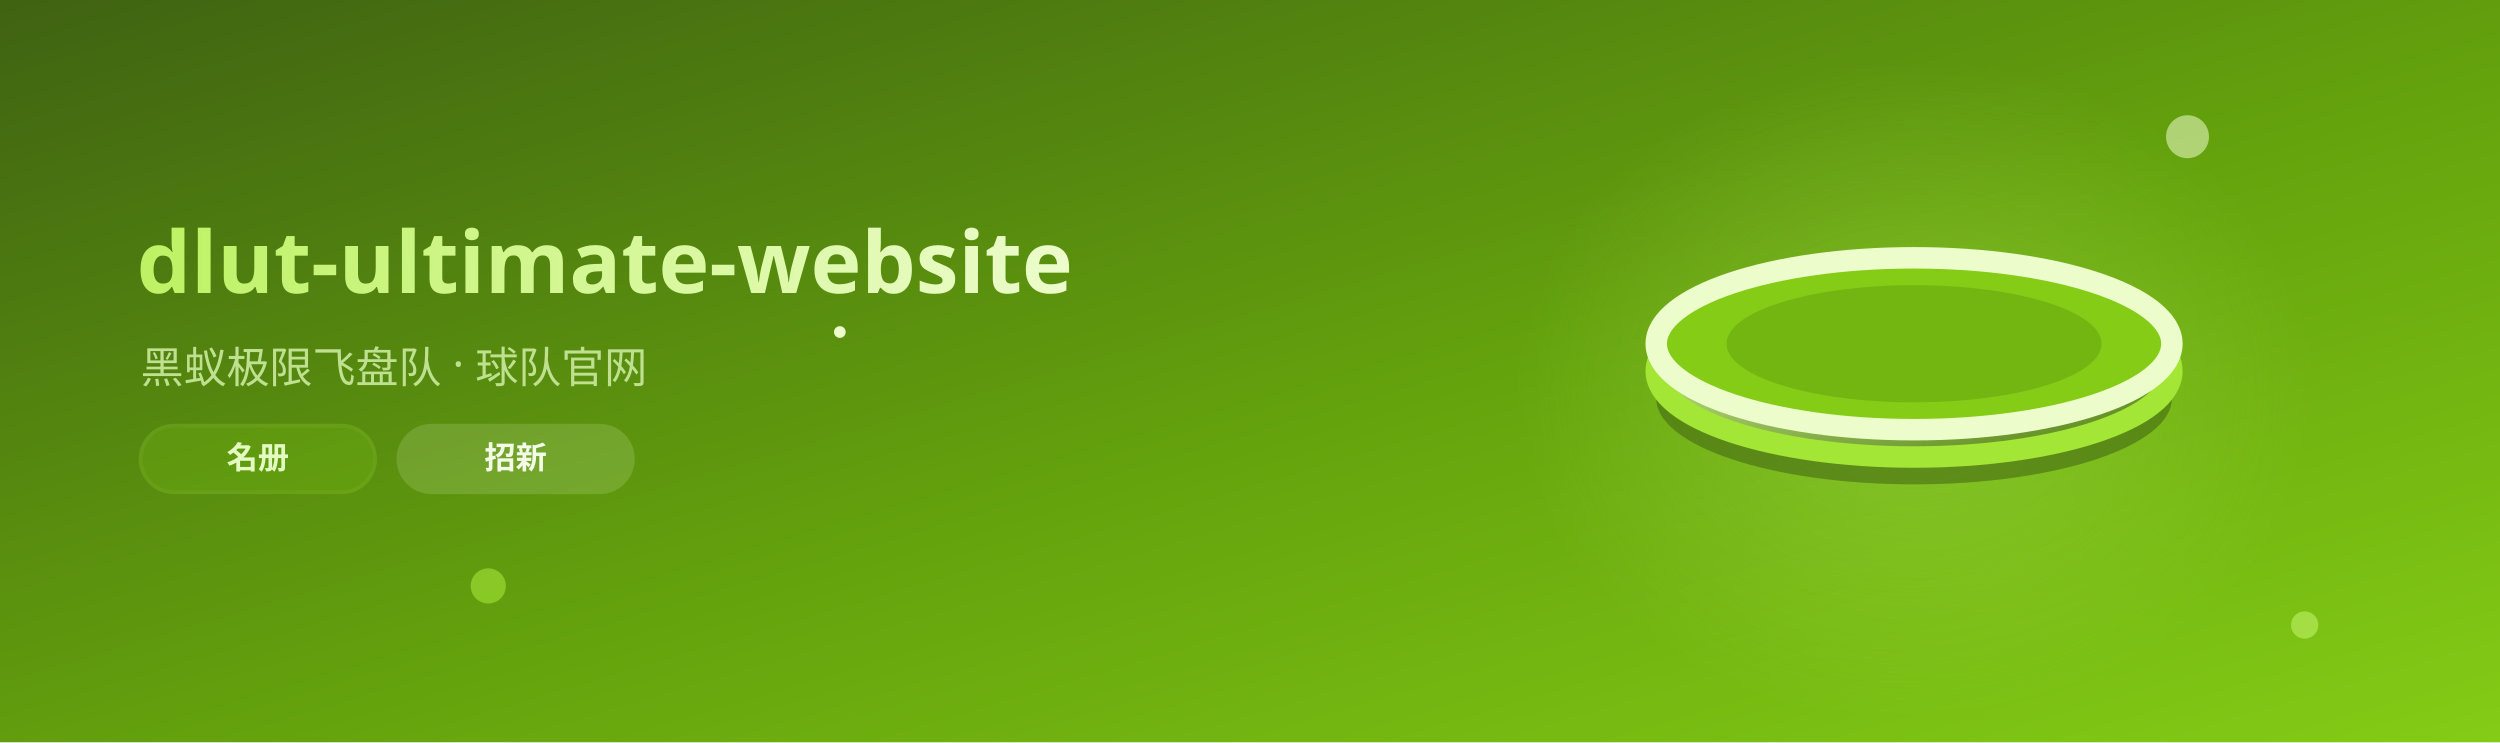
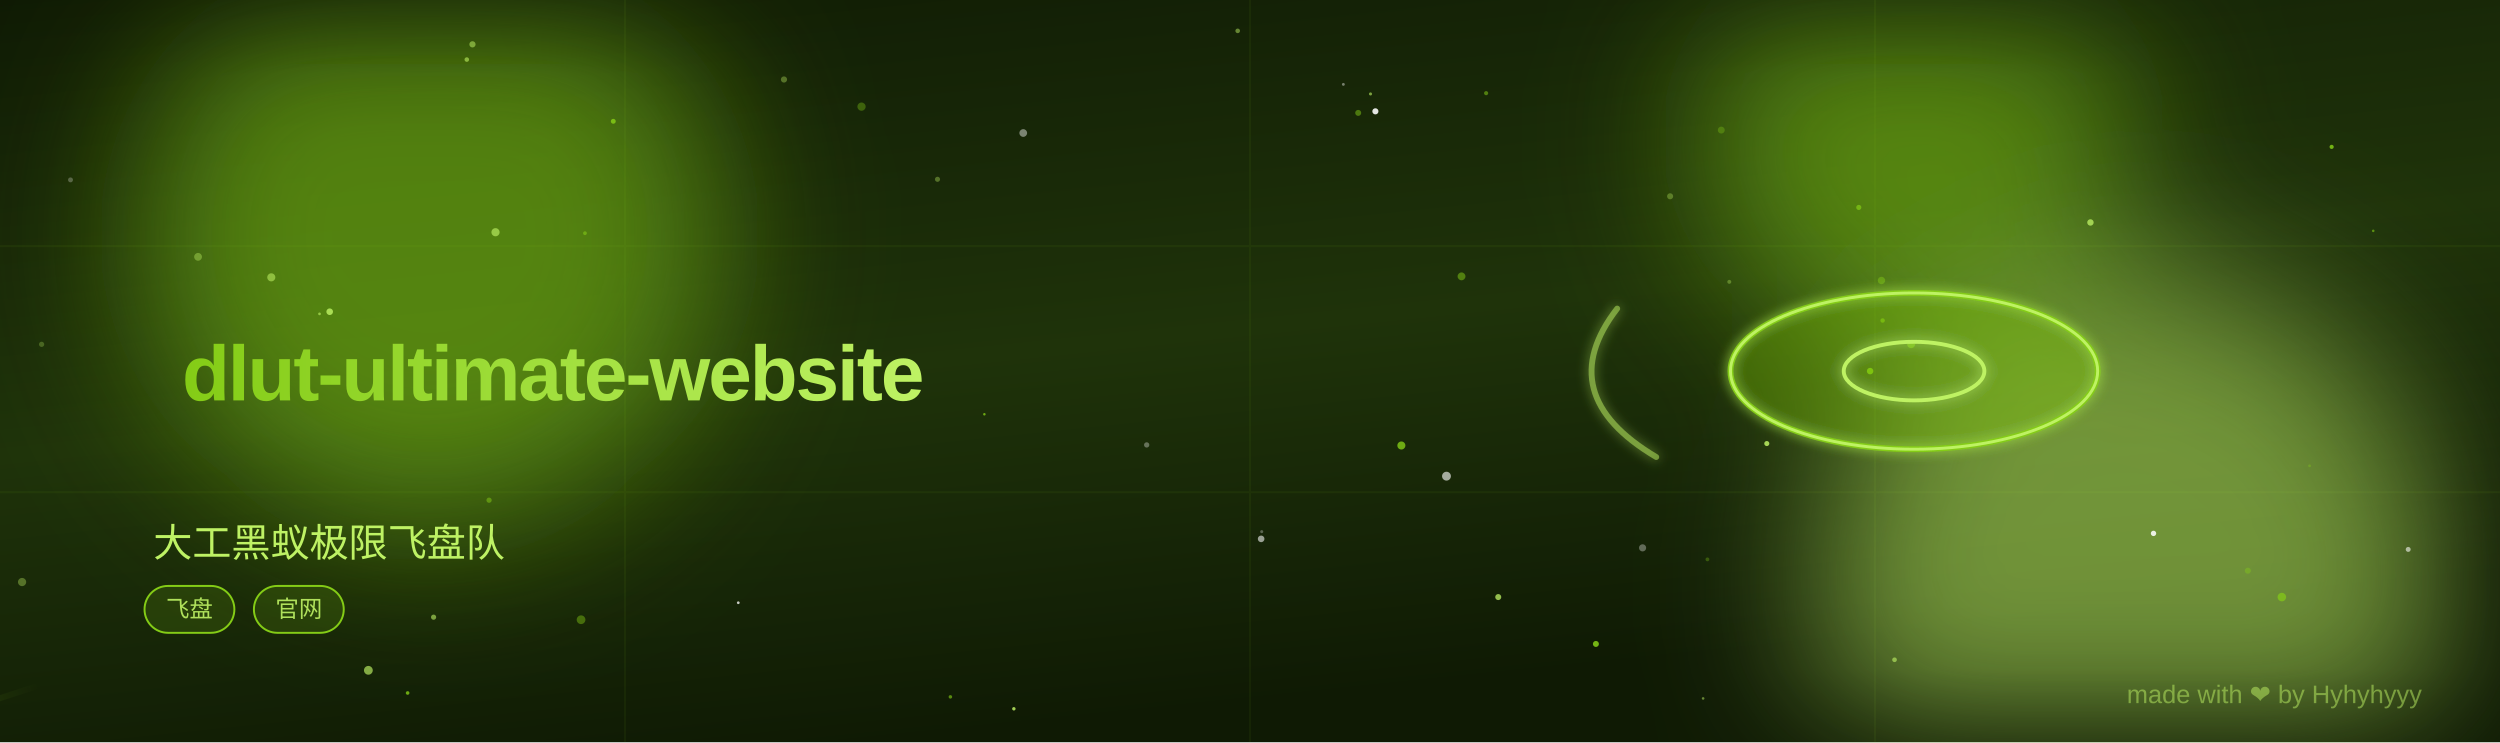
- <svg xmlns="http://www.w3.org/2000/svg" viewBox="0 0 1280 380" role="img" aria-label="dlut-ultimate-website" font-family="'Segoe UI','PingFang SC','Microsoft YaHei',sans-serif">
+ <svg xmlns="http://www.w3.org/2000/svg" viewBox="0 0 1280 380" width="1280" height="380" role="img" aria-label="dlut-ultimate-website">
  <defs>
-     <linearGradient id="bg" x1="0" y1="0" x2="1" y2="1">
-       <stop offset="0" stop-color="#3f6212" />
-       <stop offset="0.55" stop-color="#65a30d" />
-       <stop offset="1" stop-color="#84cc16" />
+     <linearGradient id="bg" x1="0" y1="0" x2="0.35" y2="1">
+       <stop offset="0" stop-color="#0f1a04" />
+       <stop offset="0.55" stop-color="#1f330a" />
+       <stop offset="1" stop-color="#0f1a04" />
    </linearGradient>
-     <linearGradient id="title" x1="0" y1="0" x2="1" y2="0">
-       <stop offset="0" stop-color="#bef264" />
-       <stop offset="1" stop-color="#ecfccb" />
+     <linearGradient id="titleGrad" x1="0" y1="0" x2="1" y2="0">
+       <stop offset="0" stop-color="#84cc16" />
+       <stop offset="1" stop-color="#bef264" />
    </linearGradient>
-     <linearGradient id="body" x1="0" y1="0" x2="1" y2="1">
-       <stop offset="0" stop-color="#d9f99d" />
-       <stop offset="1" stop-color="#4d7c0f" />
+     <linearGradient id="beam" x1="0" y1="0" x2="1" y2="0">
+       <stop offset="0" stop-color="#84cc16" stop-opacity="0" />
+       <stop offset="0.5" stop-color="#84cc16" stop-opacity="0.9" />
+       <stop offset="1" stop-color="#84cc16" stop-opacity="0" />
    </linearGradient>
-     <radialGradient id="glow" cx="0.5" cy="0.5" r="0.5">
-       <stop offset="0" stop-color="#bef264" stop-opacity="0.30" />
-       <stop offset="1" stop-color="#bef264" stop-opacity="0" />
+     <radialGradient id="vig" cx="0.5" cy="0.45" r="0.75">
+       <stop offset="0.55" stop-color="#000000" stop-opacity="0" />
+       <stop offset="1" stop-color="#000000" stop-opacity="0.55" />
    </radialGradient>
-     <linearGradient id="beam" x1="0" y1="0" x2="1" y2="0">
-       <stop offset="0" stop-color="#ffffff" stop-opacity="0" />
-       <stop offset="0.5" stop-color="#bef264" stop-opacity="0.22" />
-       <stop offset="1" stop-color="#ffffff" stop-opacity="0" />
-     </linearGradient>
+     <filter id="glow" x="-60%" y="-60%" width="220%" height="220%">
+       <feGaussianBlur stdDeviation="3" result="b" />
+       <feMerge>
+         <feMergeNode in="b" />
+         <feMergeNode in="SourceGraphic" />
+       </feMerge>
+     </filter>
+     <filter id="blur" x="-80%" y="-80%" width="260%" height="260%">
+       <feGaussianBlur stdDeviation="40" />
+     </filter>
  </defs>
  <rect width="1280" height="380" fill="url(#bg)" />
-   <ellipse cx="980" cy="200" rx="205" ry="170" fill="url(#glow)" />
-   <circle cx="250" cy="300" r="9" fill="#a3e635" opacity="0.6" />
-   <circle cx="1120" cy="70" r="11" fill="#ecfccb" opacity="0.55" />
-   <circle cx="1180" cy="320" r="7" fill="#bef264" opacity="0.6" />
-   <rect x="-220" y="0" width="220" height="380" fill="url(#beam)">
-     <animate attributeName="x" values="-220;1300;-220" dur="7s" repeatCount="indefinite" />
-   </rect>
+   <g opacity="0.06" stroke="#84cc16" stroke-width="1">
+     <line x1="0" y1="126" x2="1280" y2="126" />
+     <line x1="0" y1="252" x2="1280" y2="252" />
+     <line x1="320" y1="0" x2="320" y2="380" />
+     <line x1="640" y1="0" x2="640" y2="380" />
+     <line x1="960" y1="0" x2="960" y2="380" />
+   </g>
+   <g filter="url(#blur)" opacity="0.55">
+     <circle cx="220" cy="120" r="150" fill="#84cc16">
+       <animate attributeName="opacity" values="0.18;0.4;0.18" dur="9s" repeatCount="indefinite" />
+     </circle>
+     <circle cx="1090" cy="300" r="160" fill="#bef264">
+       <animate attributeName="opacity" values="0.15;0.38;0.15" dur="11s" repeatCount="indefinite" />
+     </circle>
+     <circle cx="980" cy="70" r="110" fill="#84cc16">
+       <animate attributeName="opacity" values="0.12;0.3;0.12" dur="8s" repeatCount="indefinite" />
+     </circle>
+   </g>
+   <g>
+     <circle cx="717.5" cy="228.1" r="2.06" fill="#84cc16" opacity="0.79">
+       <animate attributeName="opacity" values="0.79;0.24;0.79" dur="4.6s" begin="1.3s" repeatCount="indefinite" />
+       <animateTransform attributeName="transform" type="translate" values="0 0;-2.0 -2.7;0 0" dur="8.6s" begin="1.3s" repeatCount="indefinite" calcMode="spline" keySplines="0.4 0 0.6 1;0.4 0 0.6 1" keyTimes="0;0.5;1" />
+     </circle>
+     <circle cx="740.6" cy="243.8" r="2.27" fill="#ffffff" opacity="0.61">
+       <animate attributeName="opacity" values="0.61;0.18;0.61" dur="4.0s" begin="4.4s" repeatCount="indefinite" />
+       <animateTransform attributeName="transform" type="translate" values="0 0;-1.8 6.9;0 0" dur="8.0s" begin="4.4s" repeatCount="indefinite" calcMode="spline" keySplines="0.4 0 0.6 1;0.4 0 0.6 1" keyTimes="0;0.5;1" />
+     </circle>
+     <circle cx="1193.8" cy="75.2" r="1.07" fill="#84cc16" opacity="0.83">
+       <animate attributeName="opacity" values="0.83;0.25;0.83" dur="3.4s" begin="2.2s" repeatCount="indefinite" />
+       <animateTransform attributeName="transform" type="translate" values="0 0;-0.1 -1.4;0 0" dur="7.4s" begin="2.2s" repeatCount="indefinite" calcMode="spline" keySplines="0.4 0 0.6 1;0.4 0 0.6 1" keyTimes="0;0.5;1" />
+     </circle>
+     <circle cx="748.3" cy="141.5" r="2.01" fill="#84cc16" opacity="0.51">
+       <animate attributeName="opacity" values="0.51;0.15;0.51" dur="5.2s" begin="1.3s" repeatCount="indefinite" />
+       <animateTransform attributeName="transform" type="translate" values="0 0;3.0 5.3;0 0" dur="9.2s" begin="1.3s" repeatCount="indefinite" calcMode="spline" keySplines="0.4 0 0.6 1;0.4 0 0.6 1" keyTimes="0;0.5;1" />
+     </circle>
+     <circle cx="1182.5" cy="238.5" r="0.71" fill="#84cc16" opacity="0.34">
+       <animate attributeName="opacity" values="0.34;0.10;0.34" dur="3.5s" begin="1.9s" repeatCount="indefinite" />
+       <animateTransform attributeName="transform" type="translate" values="0 0;-0.8 -6.2;0 0" dur="7.5s" begin="1.9s" repeatCount="indefinite" calcMode="spline" keySplines="0.4 0 0.6 1;0.4 0 0.6 1" keyTimes="0;0.5;1" />
+     </circle>
+     <circle cx="633.7" cy="15.8" r="1.18" fill="#bef264" opacity="0.48">
+       <animate attributeName="opacity" values="0.48;0.14;0.48" dur="4.4s" begin="1.4s" repeatCount="indefinite" />
+       <animateTransform attributeName="transform" type="translate" values="0 0;2.0 5.1;0 0" dur="8.4s" begin="1.4s" repeatCount="indefinite" calcMode="spline" keySplines="0.4 0 0.6 1;0.4 0 0.6 1" keyTimes="0;0.5;1" />
+     </circle>
+     <circle cx="872.0" cy="357.6" r="0.67" fill="#bef264" opacity="0.50">
+       <animate attributeName="opacity" values="0.50;0.15;0.50" dur="5.3s" begin="1.6s" repeatCount="indefinite" />
+       <animateTransform attributeName="transform" type="translate" values="0 0;-4.9 -3.9;0 0" dur="9.3s" begin="1.6s" repeatCount="indefinite" calcMode="spline" keySplines="0.4 0 0.6 1;0.4 0 0.6 1" keyTimes="0;0.5;1" />
+     </circle>
+     <circle cx="480.0" cy="91.8" r="1.31" fill="#bef264" opacity="0.36">
+       <animate attributeName="opacity" values="0.36;0.11;0.36" dur="6.4s" begin="3.8s" repeatCount="indefinite" />
+       <animateTransform attributeName="transform" type="translate" values="0 0;4.4 6.6;0 0" dur="10.4s" begin="3.8s" repeatCount="indefinite" calcMode="spline" keySplines="0.4 0 0.6 1;0.4 0 0.6 1" keyTimes="0;0.5;1" />
+     </circle>
+     <circle cx="504.0" cy="212.1" r="0.65" fill="#84cc16" opacity="0.77">
+       <animate attributeName="opacity" values="0.77;0.23;0.77" dur="2.6s" begin="1.0s" repeatCount="indefinite" />
+       <animateTransform attributeName="transform" type="translate" values="0 0;-3.3 -1.8;0 0" dur="6.6s" begin="1.0s" repeatCount="indefinite" calcMode="spline" keySplines="0.4 0 0.6 1;0.4 0 0.6 1" keyTimes="0;0.5;1" />
+     </circle>
+     <circle cx="817.1" cy="329.7" r="1.54" fill="#84cc16" opacity="0.86">
+       <animate attributeName="opacity" values="0.86;0.26;0.86" dur="5.1s" begin="3.8s" repeatCount="indefinite" />
+       <animateTransform attributeName="transform" type="translate" values="0 0;4.3 -6.6;0 0" dur="9.1s" begin="3.8s" repeatCount="indefinite" calcMode="spline" keySplines="0.4 0 0.6 1;0.4 0 0.6 1" keyTimes="0;0.5;1" />
+     </circle>
+     <circle cx="378.0" cy="308.6" r="0.71" fill="#ffffff" opacity="0.76">
+       <animate attributeName="opacity" values="0.76;0.23;0.76" dur="3.1s" begin="0.1s" repeatCount="indefinite" />
+       <animateTransform attributeName="transform" type="translate" values="0 0;-4.0 4.9;0 0" dur="7.1s" begin="0.1s" repeatCount="indefinite" calcMode="spline" keySplines="0.4 0 0.6 1;0.4 0 0.6 1" keyTimes="0;0.5;1" />
+     </circle>
+     <circle cx="704.2" cy="57.0" r="1.57" fill="#ffffff" opacity="0.88">
+       <animate attributeName="opacity" values="0.88;0.26;0.88" dur="5.6s" begin="0.3s" repeatCount="indefinite" />
+       <animateTransform attributeName="transform" type="translate" values="0 0;-0.4 2.1;0 0" dur="9.6s" begin="0.3s" repeatCount="indefinite" calcMode="spline" keySplines="0.4 0 0.6 1;0.4 0 0.6 1" keyTimes="0;0.5;1" />
+     </circle>
+     <circle cx="951.7" cy="106.2" r="1.32" fill="#84cc16" opacity="0.69">
+       <animate attributeName="opacity" values="0.69;0.21;0.69" dur="3.6s" begin="3.1s" repeatCount="indefinite" />
+       <animateTransform attributeName="transform" type="translate" values="0 0;-1.2 -1.5;0 0" dur="7.6s" begin="3.1s" repeatCount="indefinite" calcMode="spline" keySplines="0.4 0 0.6 1;0.4 0 0.6 1" keyTimes="0;0.5;1" />
+     </circle>
+     <circle cx="1215.1" cy="118.2" r="0.66" fill="#84cc16" opacity="0.59">
+       <animate attributeName="opacity" values="0.59;0.18;0.59" dur="4.2s" begin="0.9s" repeatCount="indefinite" />
+       <animateTransform attributeName="transform" type="translate" values="0 0;4.0 1.7;0 0" dur="8.2s" begin="0.9s" repeatCount="indefinite" calcMode="spline" keySplines="0.4 0 0.6 1;0.4 0 0.6 1" keyTimes="0;0.5;1" />
+     </circle>
+     <circle cx="188.6" cy="343.2" r="2.25" fill="#bef264" opacity="0.66">
+       <animate attributeName="opacity" values="0.66;0.20;0.66" dur="4.5s" begin="2.1s" repeatCount="indefinite" />
+       <animateTransform attributeName="transform" type="translate" values="0 0;2.1 -3.5;0 0" dur="8.5s" begin="2.1s" repeatCount="indefinite" calcMode="spline" keySplines="0.4 0 0.6 1;0.4 0 0.6 1" keyTimes="0;0.5;1" />
+     </circle>
+     <circle cx="1233.0" cy="281.3" r="1.27" fill="#ffffff" opacity="0.57">
+       <animate attributeName="opacity" values="0.57;0.17;0.57" dur="5.9s" begin="3.7s" repeatCount="indefinite" />
+       <animateTransform attributeName="transform" type="translate" values="0 0;4.2 4.8;0 0" dur="9.9s" begin="3.7s" repeatCount="indefinite" calcMode="spline" keySplines="0.4 0 0.6 1;0.4 0 0.6 1" keyTimes="0;0.5;1" />
+     </circle>
+     <circle cx="253.7" cy="118.9" r="2.09" fill="#bef264" opacity="0.64">
+       <animate attributeName="opacity" values="0.64;0.19;0.64" dur="4.6s" begin="0.4s" repeatCount="indefinite" />
+       <animateTransform attributeName="transform" type="translate" values="0 0;2.6 3.0;0 0" dur="8.6s" begin="0.4s" repeatCount="indefinite" calcMode="spline" keySplines="0.4 0 0.6 1;0.4 0 0.6 1" keyTimes="0;0.5;1" />
+     </circle>
+     <circle cx="486.6" cy="356.8" r="0.90" fill="#84cc16" opacity="0.62">
+       <animate attributeName="opacity" values="0.62;0.19;0.62" dur="3.6s" begin="4.6s" repeatCount="indefinite" />
+       <animateTransform attributeName="transform" type="translate" values="0 0;-3.5 -6.6;0 0" dur="7.6s" begin="4.6s" repeatCount="indefinite" calcMode="spline" keySplines="0.4 0 0.6 1;0.4 0 0.6 1" keyTimes="0;0.5;1" />
+     </circle>
+     <circle cx="163.6" cy="160.7" r="0.70" fill="#bef264" opacity="0.61">
+       <animate attributeName="opacity" values="0.61;0.18;0.61" dur="3.0s" begin="3.2s" repeatCount="indefinite" />
+       <animateTransform attributeName="transform" type="translate" values="0 0;-3.6 -3.6;0 0" dur="7.0s" begin="3.2s" repeatCount="indefinite" calcMode="spline" keySplines="0.4 0 0.6 1;0.4 0 0.6 1" keyTimes="0;0.5;1" />
+     </circle>
+     <circle cx="1102.6" cy="273.1" r="1.38" fill="#ffffff" opacity="0.86">
+       <animate attributeName="opacity" values="0.86;0.26;0.86" dur="4.2s" begin="3.6s" repeatCount="indefinite" />
+       <animateTransform attributeName="transform" type="translate" values="0 0;4.1 -3.9;0 0" dur="8.2s" begin="3.6s" repeatCount="indefinite" calcMode="spline" keySplines="0.4 0 0.6 1;0.4 0 0.6 1" keyTimes="0;0.5;1" />
+     </circle>
+     <circle cx="904.6" cy="227.1" r="1.30" fill="#bef264" opacity="0.84">
+       <animate attributeName="opacity" values="0.84;0.25;0.84" dur="3.6s" begin="2.6s" repeatCount="indefinite" />
+       <animateTransform attributeName="transform" type="translate" values="0 0;0.6 -0.8;0 0" dur="7.6s" begin="2.6s" repeatCount="indefinite" calcMode="spline" keySplines="0.4 0 0.6 1;0.4 0 0.6 1" keyTimes="0;0.5;1" />
+     </circle>
+     <circle cx="222.0" cy="316.0" r="1.33" fill="#bef264" opacity="0.59">
+       <animate attributeName="opacity" values="0.59;0.18;0.59" dur="6.2s" begin="0.9s" repeatCount="indefinite" />
+       <animateTransform attributeName="transform" type="translate" values="0 0;4.9 6.0;0 0" dur="10.2s" begin="0.9s" repeatCount="indefinite" calcMode="spline" keySplines="0.4 0 0.6 1;0.4 0 0.6 1" keyTimes="0;0.5;1" />
+     </circle>
+     <circle cx="1168.3" cy="305.7" r="2.18" fill="#84cc16" opacity="0.70">
+       <animate attributeName="opacity" values="0.70;0.21;0.70" dur="3.1s" begin="0.1s" repeatCount="indefinite" />
+       <animateTransform attributeName="transform" type="translate" values="0 0;-2.5 5.0;0 0" dur="7.1s" begin="0.1s" repeatCount="indefinite" calcMode="spline" keySplines="0.4 0 0.6 1;0.4 0 0.6 1" keyTimes="0;0.5;1" />
+     </circle>
+     <circle cx="241.9" cy="22.7" r="1.60" fill="#bef264" opacity="0.52">
+       <animate attributeName="opacity" values="0.52;0.16;0.52" dur="4.6s" begin="0.9s" repeatCount="indefinite" />
+       <animateTransform attributeName="transform" type="translate" values="0 0;-4.9 4.2;0 0" dur="8.6s" begin="0.9s" repeatCount="indefinite" calcMode="spline" keySplines="0.4 0 0.6 1;0.4 0 0.6 1" keyTimes="0;0.5;1" />
+     </circle>
+     <circle cx="767.1" cy="305.7" r="1.55" fill="#bef264" opacity="0.75">
+       <animate attributeName="opacity" values="0.75;0.23;0.75" dur="5.6s" begin="4.2s" repeatCount="indefinite" />
+       <animateTransform attributeName="transform" type="translate" values="0 0;2.5 -5.0;0 0" dur="9.6s" begin="4.2s" repeatCount="indefinite" calcMode="spline" keySplines="0.4 0 0.6 1;0.4 0 0.6 1" keyTimes="0;0.5;1" />
+     </circle>
+     <circle cx="523.9" cy="68.1" r="1.98" fill="#ffffff" opacity="0.43">
+       <animate attributeName="opacity" values="0.43;0.13;0.43" dur="5.2s" begin="2.9s" repeatCount="indefinite" />
+       <animateTransform attributeName="transform" type="translate" values="0 0;-1.8 5.3;0 0" dur="9.2s" begin="2.9s" repeatCount="indefinite" calcMode="spline" keySplines="0.4 0 0.6 1;0.4 0 0.6 1" keyTimes="0;0.5;1" />
+     </circle>
+     <circle cx="885.4" cy="144.3" r="1.02" fill="#bef264" opacity="0.33">
+       <animate attributeName="opacity" values="0.33;0.10;0.33" dur="3.0s" begin="2.8s" repeatCount="indefinite" />
+       <animateTransform attributeName="transform" type="translate" values="0 0;2.2 -4.9;0 0" dur="7.0s" begin="2.8s" repeatCount="indefinite" calcMode="spline" keySplines="0.4 0 0.6 1;0.4 0 0.6 1" keyTimes="0;0.5;1" />
+     </circle>
+     <circle cx="208.7" cy="354.8" r="0.93" fill="#84cc16" opacity="0.79">
+       <animate attributeName="opacity" values="0.79;0.24;0.79" dur="6.1s" begin="4.6s" repeatCount="indefinite" />
+       <animateTransform attributeName="transform" type="translate" values="0 0;3.7 1.9;0 0" dur="10.1s" begin="4.6s" repeatCount="indefinite" calcMode="spline" keySplines="0.4 0 0.6 1;0.4 0 0.6 1" keyTimes="0;0.5;1" />
+     </circle>
+     <circle cx="760.9" cy="47.7" r="1.06" fill="#84cc16" opacity="0.53">
+       <animate attributeName="opacity" values="0.53;0.16;0.53" dur="6.1s" begin="3.8s" repeatCount="indefinite" />
+       <animateTransform attributeName="transform" type="translate" values="0 0;-3.1 5.0;0 0" dur="10.1s" begin="3.8s" repeatCount="indefinite" calcMode="spline" keySplines="0.4 0 0.6 1;0.4 0 0.6 1" keyTimes="0;0.5;1" />
+     </circle>
+     <circle cx="881.3" cy="66.6" r="1.77" fill="#84cc16" opacity="0.33">
+       <animate attributeName="opacity" values="0.33;0.10;0.33" dur="4.6s" begin="3.8s" repeatCount="indefinite" />
+       <animateTransform attributeName="transform" type="translate" values="0 0;-2.6 6.3;0 0" dur="8.6s" begin="3.8s" repeatCount="indefinite" calcMode="spline" keySplines="0.4 0 0.6 1;0.4 0 0.6 1" keyTimes="0;0.5;1" />
+     </circle>
+     <circle cx="841.0" cy="280.5" r="1.84" fill="#ffffff" opacity="0.33">
+       <animate attributeName="opacity" values="0.33;0.10;0.33" dur="3.7s" begin="0.5s" repeatCount="indefinite" />
+       <animateTransform attributeName="transform" type="translate" values="0 0;1.4 4.2;0 0" dur="7.7s" begin="0.5s" repeatCount="indefinite" calcMode="spline" keySplines="0.4 0 0.6 1;0.4 0 0.6 1" keyTimes="0;0.5;1" />
+     </circle>
+     <circle cx="646.0" cy="272.2" r="0.79" fill="#ffffff" opacity="0.29">
+       <animate attributeName="opacity" values="0.29;0.09;0.29" dur="4.8s" begin="0.1s" repeatCount="indefinite" />
+       <animateTransform attributeName="transform" type="translate" values="0 0;-0.6 -0.4;0 0" dur="8.8s" begin="0.1s" repeatCount="indefinite" calcMode="spline" keySplines="0.4 0 0.6 1;0.4 0 0.6 1" keyTimes="0;0.5;1" />
+     </circle>
+     <circle cx="101.4" cy="131.5" r="2.00" fill="#bef264" opacity="0.39">
+       <animate attributeName="opacity" values="0.39;0.12;0.39" dur="4.1s" begin="2.6s" repeatCount="indefinite" />
+       <animateTransform attributeName="transform" type="translate" values="0 0;2.9 -2.3;0 0" dur="8.1s" begin="2.6s" repeatCount="indefinite" calcMode="spline" keySplines="0.4 0 0.6 1;0.4 0 0.6 1" keyTimes="0;0.5;1" />
+     </circle>
+     <circle cx="299.5" cy="119.4" r="0.97" fill="#84cc16" opacity="0.57">
+       <animate attributeName="opacity" values="0.57;0.17;0.57" dur="5.7s" begin="4.9s" repeatCount="indefinite" />
+       <animateTransform attributeName="transform" type="translate" values="0 0;0.8 -1.2;0 0" dur="9.7s" begin="4.9s" repeatCount="indefinite" calcMode="spline" keySplines="0.4 0 0.6 1;0.4 0 0.6 1" keyTimes="0;0.5;1" />
+     </circle>
+     <circle cx="138.9" cy="142.0" r="2.07" fill="#bef264" opacity="0.56">
+       <animate attributeName="opacity" values="0.56;0.17;0.56" dur="5.8s" begin="3.1s" repeatCount="indefinite" />
+       <animateTransform attributeName="transform" type="translate" values="0 0;1.2 2.2;0 0" dur="9.8s" begin="3.1s" repeatCount="indefinite" calcMode="spline" keySplines="0.4 0 0.6 1;0.4 0 0.6 1" keyTimes="0;0.5;1" />
+     </circle>
+     <circle cx="1070.3" cy="113.9" r="1.65" fill="#bef264" opacity="0.76">
+       <animate attributeName="opacity" values="0.76;0.23;0.76" dur="3.1s" begin="0.1s" repeatCount="indefinite" />
+       <animateTransform attributeName="transform" type="translate" values="0 0;4.9 3.6;0 0" dur="7.1s" begin="0.1s" repeatCount="indefinite" calcMode="spline" keySplines="0.4 0 0.6 1;0.4 0 0.6 1" keyTimes="0;0.5;1" />
+     </circle>
+     <circle cx="297.5" cy="317.3" r="2.23" fill="#84cc16" opacity="0.43">
+       <animate attributeName="opacity" values="0.43;0.13;0.43" dur="6.2s" begin="4.8s" repeatCount="indefinite" />
+       <animateTransform attributeName="transform" type="translate" values="0 0;3.2 -3.0;0 0" dur="10.2s" begin="4.8s" repeatCount="indefinite" calcMode="spline" keySplines="0.4 0 0.6 1;0.4 0 0.6 1" keyTimes="0;0.5;1" />
+     </circle>
+     <circle cx="441.1" cy="54.6" r="2.11" fill="#84cc16" opacity="0.36">
+       <animate attributeName="opacity" values="0.36;0.11;0.36" dur="4.0s" begin="0.0s" repeatCount="indefinite" />
+       <animateTransform attributeName="transform" type="translate" values="0 0;3.4 7.0;0 0" dur="8.0s" begin="0.0s" repeatCount="indefinite" calcMode="spline" keySplines="0.4 0 0.6 1;0.4 0 0.6 1" keyTimes="0;0.5;1" />
+     </circle>
+     <circle cx="519.1" cy="362.9" r="0.88" fill="#bef264" opacity="0.83">
+       <animate attributeName="opacity" values="0.83;0.25;0.83" dur="4.8s" begin="2.5s" repeatCount="indefinite" />
+       <animateTransform attributeName="transform" type="translate" values="0 0;-3.9 -4.4;0 0" dur="8.8s" begin="2.5s" repeatCount="indefinite" calcMode="spline" keySplines="0.4 0 0.6 1;0.4 0 0.6 1" keyTimes="0;0.5;1" />
+     </circle>
+     <circle cx="401.4" cy="40.7" r="1.59" fill="#bef264" opacity="0.36">
+       <animate attributeName="opacity" values="0.36;0.11;0.36" dur="3.9s" begin="3.0s" repeatCount="indefinite" />
+       <animateTransform attributeName="transform" type="translate" values="0 0;-5.0 6.2;0 0" dur="7.9s" begin="3.0s" repeatCount="indefinite" calcMode="spline" keySplines="0.4 0 0.6 1;0.4 0 0.6 1" keyTimes="0;0.5;1" />
+     </circle>
+     <circle cx="963.3" cy="143.6" r="1.89" fill="#84cc16" opacity="0.44">
+       <animate attributeName="opacity" values="0.44;0.13;0.44" dur="6.0s" begin="3.6s" repeatCount="indefinite" />
+       <animateTransform attributeName="transform" type="translate" values="0 0;-1.8 6.9;0 0" dur="10.0s" begin="3.6s" repeatCount="indefinite" calcMode="spline" keySplines="0.4 0 0.6 1;0.4 0 0.6 1" keyTimes="0;0.5;1" />
+     </circle>
+     <circle cx="1150.9" cy="292.2" r="1.55" fill="#84cc16" opacity="0.38">
+       <animate attributeName="opacity" values="0.38;0.12;0.38" dur="3.4s" begin="3.4s" repeatCount="indefinite" />
+       <animateTransform attributeName="transform" type="translate" values="0 0;0.1 -3.1;0 0" dur="7.4s" begin="3.4s" repeatCount="indefinite" calcMode="spline" keySplines="0.4 0 0.6 1;0.4 0 0.6 1" keyTimes="0;0.5;1" />
+     </circle>
+     <circle cx="963.9" cy="164.1" r="1.14" fill="#84cc16" opacity="0.68">
+       <animate attributeName="opacity" values="0.68;0.21;0.68" dur="5.8s" begin="4.6s" repeatCount="indefinite" />
+       <animateTransform attributeName="transform" type="translate" values="0 0;-3.0 0.0;0 0" dur="9.8s" begin="4.6s" repeatCount="indefinite" calcMode="spline" keySplines="0.4 0 0.6 1;0.4 0 0.6 1" keyTimes="0;0.5;1" />
+     </circle>
+     <circle cx="701.7" cy="48.1" r="0.79" fill="#bef264" opacity="0.60">
+       <animate attributeName="opacity" values="0.60;0.18;0.60" dur="2.7s" begin="3.3s" repeatCount="indefinite" />
+       <animateTransform attributeName="transform" type="translate" values="0 0;-3.9 -3.6;0 0" dur="6.7s" begin="3.3s" repeatCount="indefinite" calcMode="spline" keySplines="0.4 0 0.6 1;0.4 0 0.6 1" keyTimes="0;0.5;1" />
+     </circle>
+     <circle cx="687.8" cy="43.2" r="0.74" fill="#ffffff" opacity="0.41">
+       <animate attributeName="opacity" values="0.41;0.12;0.41" dur="4.4s" begin="3.2s" repeatCount="indefinite" />
+       <animateTransform attributeName="transform" type="translate" values="0 0;1.3 -5.4;0 0" dur="8.4s" begin="3.2s" repeatCount="indefinite" calcMode="spline" keySplines="0.4 0 0.6 1;0.4 0 0.6 1" keyTimes="0;0.5;1" />
+     </circle>
+     <circle cx="978.5" cy="176.2" r="2.05" fill="#84cc16" opacity="0.70">
+       <animate attributeName="opacity" values="0.70;0.21;0.70" dur="2.8s" begin="3.4s" repeatCount="indefinite" />
+       <animateTransform attributeName="transform" type="translate" values="0 0;-1.2 6.6;0 0" dur="6.8s" begin="3.4s" repeatCount="indefinite" calcMode="spline" keySplines="0.4 0 0.6 1;0.4 0 0.6 1" keyTimes="0;0.5;1" />
+     </circle>
+     <circle cx="695.4" cy="57.8" r="1.54" fill="#84cc16" opacity="0.49">
+       <animate attributeName="opacity" values="0.49;0.15;0.49" dur="3.0s" begin="4.2s" repeatCount="indefinite" />
+       <animateTransform attributeName="transform" type="translate" values="0 0;0.7 -3.7;0 0" dur="7.0s" begin="4.2s" repeatCount="indefinite" calcMode="spline" keySplines="0.4 0 0.6 1;0.4 0 0.6 1" keyTimes="0;0.5;1" />
+     </circle>
+     <circle cx="314.0" cy="62.1" r="1.26" fill="#84cc16" opacity="0.83">
+       <animate attributeName="opacity" values="0.83;0.25;0.83" dur="6.1s" begin="2.5s" repeatCount="indefinite" />
+       <animateTransform attributeName="transform" type="translate" values="0 0;2.6 -2.4;0 0" dur="10.1s" begin="2.5s" repeatCount="indefinite" calcMode="spline" keySplines="0.4 0 0.6 1;0.4 0 0.6 1" keyTimes="0;0.5;1" />
+     </circle>
+     <circle cx="587.1" cy="227.8" r="1.36" fill="#ffffff" opacity="0.33">
+       <animate attributeName="opacity" values="0.33;0.10;0.33" dur="3.1s" begin="2.8s" repeatCount="indefinite" />
+       <animateTransform attributeName="transform" type="translate" values="0 0;-1.1 1.2;0 0" dur="7.1s" begin="2.8s" repeatCount="indefinite" calcMode="spline" keySplines="0.4 0 0.6 1;0.4 0 0.6 1" keyTimes="0;0.5;1" />
+     </circle>
+     <circle cx="11.3" cy="298.0" r="2.10" fill="#bef264" opacity="0.36">
+       <animate attributeName="opacity" values="0.36;0.11;0.36" dur="3.4s" begin="4.5s" repeatCount="indefinite" />
+       <animateTransform attributeName="transform" type="translate" values="0 0;-1.2 1.8;0 0" dur="7.4s" begin="4.5s" repeatCount="indefinite" calcMode="spline" keySplines="0.4 0 0.6 1;0.4 0 0.6 1" keyTimes="0;0.5;1" />
+     </circle>
+     <circle cx="855.1" cy="100.5" r="1.56" fill="#bef264" opacity="0.33">
+       <animate attributeName="opacity" values="0.33;0.10;0.33" dur="4.1s" begin="0.1s" repeatCount="indefinite" />
+       <animateTransform attributeName="transform" type="translate" values="0 0;-2.5 3.8;0 0" dur="8.1s" begin="0.1s" repeatCount="indefinite" calcMode="spline" keySplines="0.4 0 0.6 1;0.4 0 0.6 1" keyTimes="0;0.5;1" />
+     </circle>
+     <circle cx="874.2" cy="286.4" r="0.98" fill="#84cc16" opacity="0.31">
+       <animate attributeName="opacity" values="0.31;0.09;0.31" dur="5.6s" begin="0.9s" repeatCount="indefinite" />
+       <animateTransform attributeName="transform" type="translate" values="0 0;0.9 5.8;0 0" dur="9.6s" begin="0.9s" repeatCount="indefinite" calcMode="spline" keySplines="0.4 0 0.6 1;0.4 0 0.6 1" keyTimes="0;0.5;1" />
+     </circle>
+     <circle cx="239.0" cy="30.5" r="1.17" fill="#bef264" opacity="0.59">
+       <animate attributeName="opacity" values="0.59;0.18;0.59" dur="3.5s" begin="4.9s" repeatCount="indefinite" />
+       <animateTransform attributeName="transform" type="translate" values="0 0;4.8 -2.2;0 0" dur="7.5s" begin="4.9s" repeatCount="indefinite" calcMode="spline" keySplines="0.4 0 0.6 1;0.4 0 0.6 1" keyTimes="0;0.5;1" />
+     </circle>
+     <circle cx="957.5" cy="190.0" r="1.67" fill="#84cc16" opacity="0.87">
+       <animate attributeName="opacity" values="0.87;0.26;0.87" dur="3.9s" begin="3.5s" repeatCount="indefinite" />
+       <animateTransform attributeName="transform" type="translate" values="0 0;4.3 1.2;0 0" dur="7.9s" begin="3.5s" repeatCount="indefinite" calcMode="spline" keySplines="0.4 0 0.6 1;0.4 0 0.6 1" keyTimes="0;0.5;1" />
+     </circle>
+     <circle cx="645.7" cy="275.9" r="1.70" fill="#ffffff" opacity="0.57">
+       <animate attributeName="opacity" values="0.57;0.17;0.57" dur="5.1s" begin="1.9s" repeatCount="indefinite" />
+       <animateTransform attributeName="transform" type="translate" values="0 0;-0.3 -1.4;0 0" dur="9.1s" begin="1.9s" repeatCount="indefinite" calcMode="spline" keySplines="0.4 0 0.6 1;0.4 0 0.6 1" keyTimes="0;0.5;1" />
+     </circle>
+     <circle cx="250.4" cy="256.1" r="1.34" fill="#84cc16" opacity="0.50">
+       <animate attributeName="opacity" values="0.50;0.15;0.50" dur="4.3s" begin="0.7s" repeatCount="indefinite" />
+       <animateTransform attributeName="transform" type="translate" values="0 0;1.2 2.6;0 0" dur="8.3s" begin="0.7s" repeatCount="indefinite" calcMode="spline" keySplines="0.4 0 0.6 1;0.4 0 0.6 1" keyTimes="0;0.5;1" />
+     </circle>
+     <circle cx="970.0" cy="337.8" r="1.20" fill="#bef264" opacity="0.61">
+       <animate attributeName="opacity" values="0.61;0.18;0.61" dur="6.2s" begin="0.3s" repeatCount="indefinite" />
+       <animateTransform attributeName="transform" type="translate" values="0 0;1.0 -4.8;0 0" dur="10.2s" begin="0.3s" repeatCount="indefinite" calcMode="spline" keySplines="0.4 0 0.6 1;0.4 0 0.6 1" keyTimes="0;0.5;1" />
+     </circle>
+     <circle cx="168.8" cy="159.6" r="1.70" fill="#bef264" opacity="0.81">
+       <animate attributeName="opacity" values="0.81;0.24;0.81" dur="5.5s" begin="1.7s" repeatCount="indefinite" />
+       <animateTransform attributeName="transform" type="translate" values="0 0;-3.2 -3.5;0 0" dur="9.5s" begin="1.7s" repeatCount="indefinite" calcMode="spline" keySplines="0.4 0 0.6 1;0.4 0 0.6 1" keyTimes="0;0.5;1" />
+     </circle>
+     <circle cx="36.1" cy="92.1" r="1.26" fill="#ffffff" opacity="0.26">
+       <animate attributeName="opacity" values="0.26;0.08;0.26" dur="2.8s" begin="3.6s" repeatCount="indefinite" />
+       <animateTransform attributeName="transform" type="translate" values="0 0;-3.8 1.6;0 0" dur="6.8s" begin="3.6s" repeatCount="indefinite" calcMode="spline" keySplines="0.4 0 0.6 1;0.4 0 0.6 1" keyTimes="0;0.5;1" />
+     </circle>
+     <circle cx="21.3" cy="176.3" r="1.34" fill="#bef264" opacity="0.27">
+       <animate attributeName="opacity" values="0.27;0.08;0.27" dur="3.4s" begin="1.2s" repeatCount="indefinite" />
+       <animateTransform attributeName="transform" type="translate" values="0 0;4.1 -2.0;0 0" dur="7.4s" begin="1.2s" repeatCount="indefinite" calcMode="spline" keySplines="0.4 0 0.6 1;0.4 0 0.6 1" keyTimes="0;0.5;1" />
+     </circle>
+   </g>
+   <g transform="rotate(-18 640 190)" opacity="0.5">
+     <rect x="-300" y="150" width="300" height="3" fill="url(#beam)">
+       <animateTransform attributeName="transform" type="translate" values="-200 0;1700 0" dur="9s" repeatCount="indefinite" />
+     </rect>
+   </g>
+   <g transform="rotate(-18 640 190)" opacity="0.32">
+     <rect x="-260" y="250" width="220" height="2" fill="url(#beam)">
+       <animateTransform attributeName="transform" type="translate" values="-200 0;1700 0" dur="13s" begin="2s" repeatCount="indefinite" />
+     </rect>
+   </g>
  <g transform="translate(980,190)">
-     <g>
-       <animateTransform attributeName="transform" type="translate" values="0 0;0 -16;0 0" dur="3s" repeatCount="indefinite" />
-       <g>
-         <animateTransform attributeName="transform" type="rotate" values="-7;7;-7" dur="4.2s" repeatCount="indefinite" />
-         <ellipse cx="0" cy="14" rx="132" ry="44" fill="#3f6212" opacity="0.55" />
-         <ellipse cx="0" cy="0" rx="132" ry="44" fill="url(#body)" stroke="#a3e635" stroke-width="11" />
-         <ellipse cx="0" cy="-14" rx="132" ry="44" fill="#84cc16" stroke="#ecfccb" stroke-width="11" />
-         <ellipse cx="0" cy="-14" rx="96" ry="30" fill="#65a30d" opacity="0.55" />
-       </g>
+     <g filter="url(#glow)">
+       <animateTransform attributeName="transform" type="rotate" values="-10 0 0;10 0 0;-10 0 0" dur="4.4s" repeatCount="indefinite" calcMode="spline" keySplines="0.4 0 0.6 1;0.4 0 0.6 1" keyTimes="0;0.5;1" />
+       <path d="M-132 44 Q-186 12 -152 -32" stroke="#bef264" stroke-width="3" fill="none" opacity="0.5" stroke-linecap="round" />
+       <ellipse cx="0" cy="0" rx="94" ry="40" fill="#84cc16" fill-opacity="0.18" stroke="#84cc16" stroke-width="3" />
+       <ellipse cx="0" cy="0" rx="94" ry="40" fill="none" stroke="#bef264" stroke-width="1.5" />
+       <ellipse cx="0" cy="0" rx="36" ry="15" fill="none" stroke="#bef264" stroke-width="2" />
    </g>
  </g>
-   <line x1="72" y1="170" x2="430" y2="170" stroke="#ecfccb" stroke-width="6" stroke-linecap="round" stroke-dasharray="358" stroke-dashoffset="358">
-     <animate attributeName="stroke-dashoffset" values="358;0;0;358" dur="6s" repeatCount="indefinite" />
+   <line x1="72" y1="250" x2="559" y2="250" stroke="url(#titleGrad)" stroke-width="4" stroke-linecap="round" stroke-dasharray="487" stroke-dashoffset="487">
+     <animate attributeName="stroke-dashoffset" values="487;0;0" keyTimes="0;0.55;1" dur="1.8s" fill="freeze" />
+     <animate attributeName="opacity" values="0;1;1" keyTimes="0;0.2;1" dur="1.8s" fill="freeze" />
  </line>
-   <text x="70" y="150" font-size="44" font-weight="800" fill="url(#title)">dlut-ultimate-website</text>
-   <text x="72" y="196" font-size="22" fill="#c8e89a" opacity="0.92">黑蚁极限飞盘队 · 球队官网</text>
-   <g font-size="16" font-weight="600">
-     <rect x="72" y="218" width="120" height="34" rx="17" fill="#84cc16" opacity="0.20" stroke="#a3e635" stroke-width="2" />
-     <text x="132" y="240" fill="#e3fbc0" text-anchor="middle">名册</text>
-     <rect x="204" y="218" width="120" height="34" rx="17" fill="#ecfccb" opacity="0.16" stroke="#ecfccb" stroke-width="2" />
-     <text x="264" y="240" fill="#f4fce8" text-anchor="middle">招新</text>
-   </g>
+   <text x="72" y="205" font-family="'Segoe UI','Helvetica Neue',Arial,sans-serif" font-size="40" font-weight="800" fill="url(#titleGrad)" letter-spacing="-1">
+     <animateTransform attributeName="transform" type="translate" values="-40 12;0 0;0 0" keyTimes="0;0.5;1" dur="1.6s" fill="freeze" calcMode="spline" keySplines="0.2 0.8 0.2 1;0 0 1 1" />
+     <animate attributeName="opacity" values="0;1;1" keyTimes="0;0.5;1" dur="1.6s" fill="freeze" />
+     dlut-ultimate-website
+   </text>
+   <text x="74" y="285" font-family="'Segoe UI','Helvetica Neue',Arial,sans-serif" font-size="20" font-weight="500" fill="#bef264">
+     <animate attributeName="opacity" values="0;0;1" keyTimes="0;0.5;1" dur="1.8s" fill="freeze" />
+     大工黑蚁极限飞盘队
+   </text>
+   <rect x="74" y="300" width="46" height="24" rx="12" fill="#84cc16" fill-opacity="0.14" stroke="#84cc16" stroke-width="1" />
+   <text x="97.0" y="316" text-anchor="middle" font-family="Segoe UI,Arial,sans-serif" font-size="12" fill="#bef264" opacity="0.9">飞盘</text>
+   <rect x="130" y="300" width="46" height="24" rx="12" fill="#84cc16" fill-opacity="0.14" stroke="#84cc16" stroke-width="1" />
+   <text x="153.0" y="316" text-anchor="middle" font-family="Segoe UI,Arial,sans-serif" font-size="12" fill="#bef264" opacity="0.9">官网</text>
+   <text x="1240" y="360" text-anchor="end" font-family="'Segoe UI',Arial,sans-serif" font-size="13" fill="#bef264" opacity="0.5">made with ❤ by Hyhyhyyy</text>
</svg>
